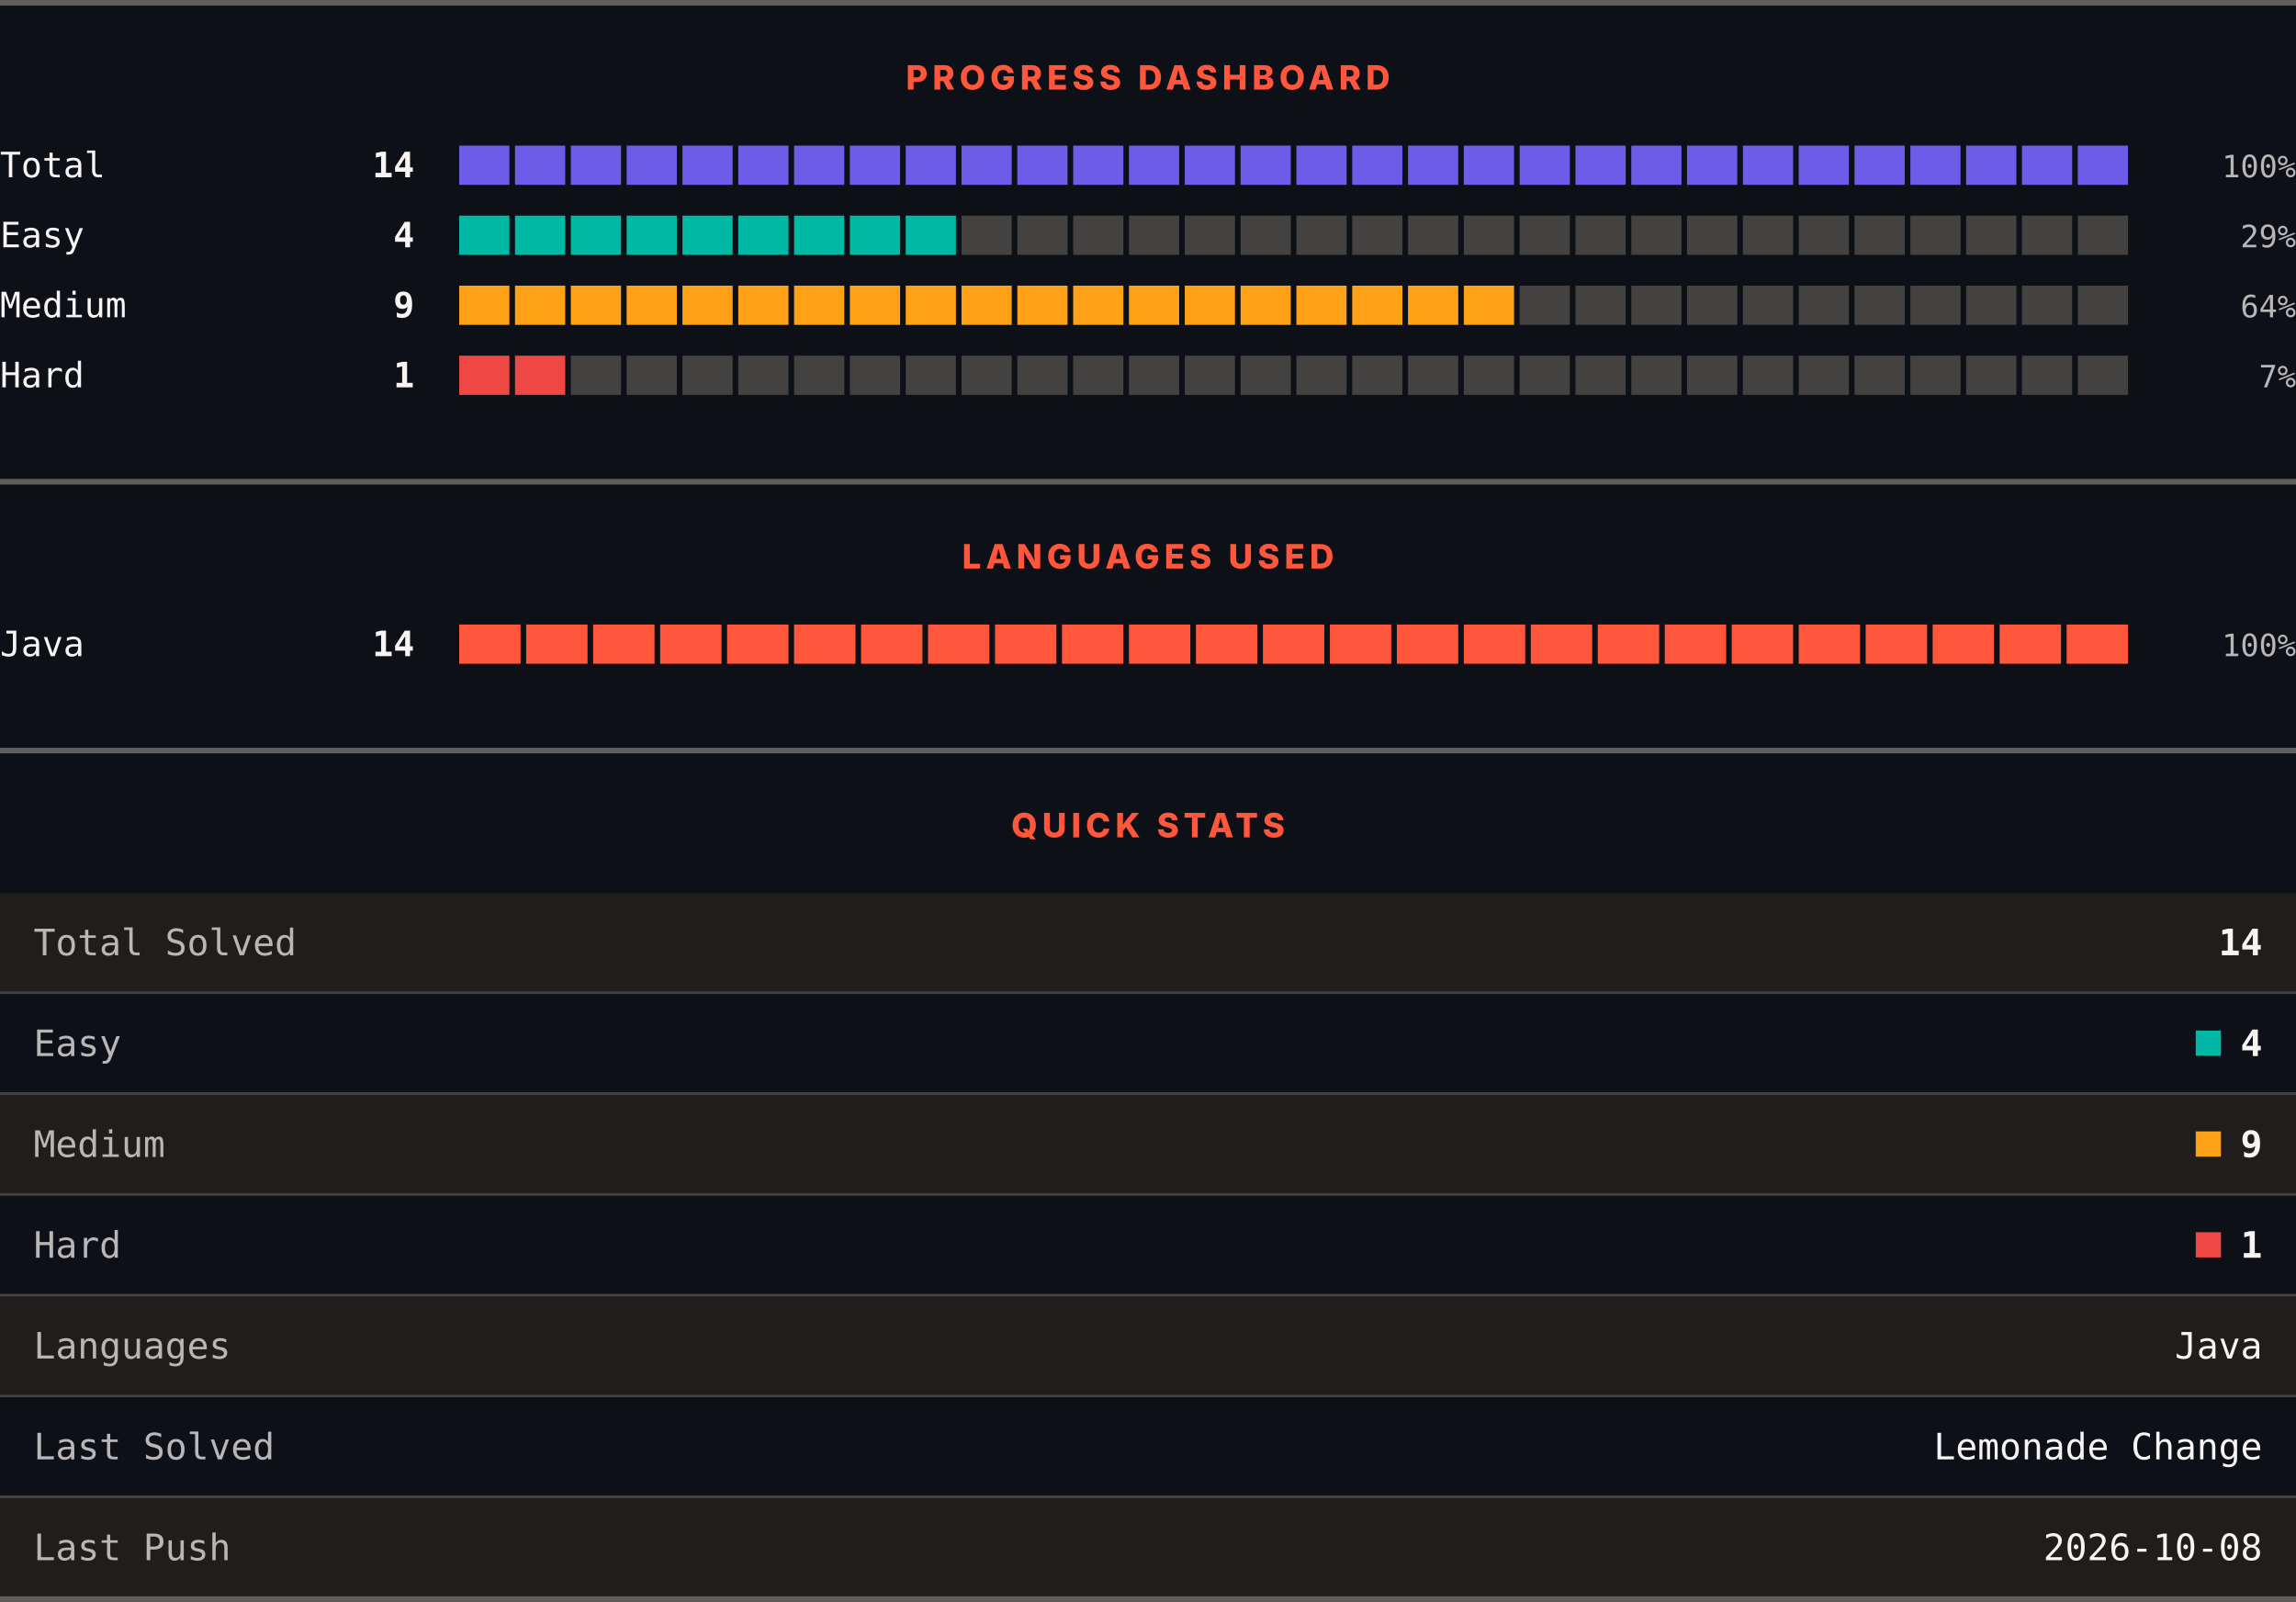
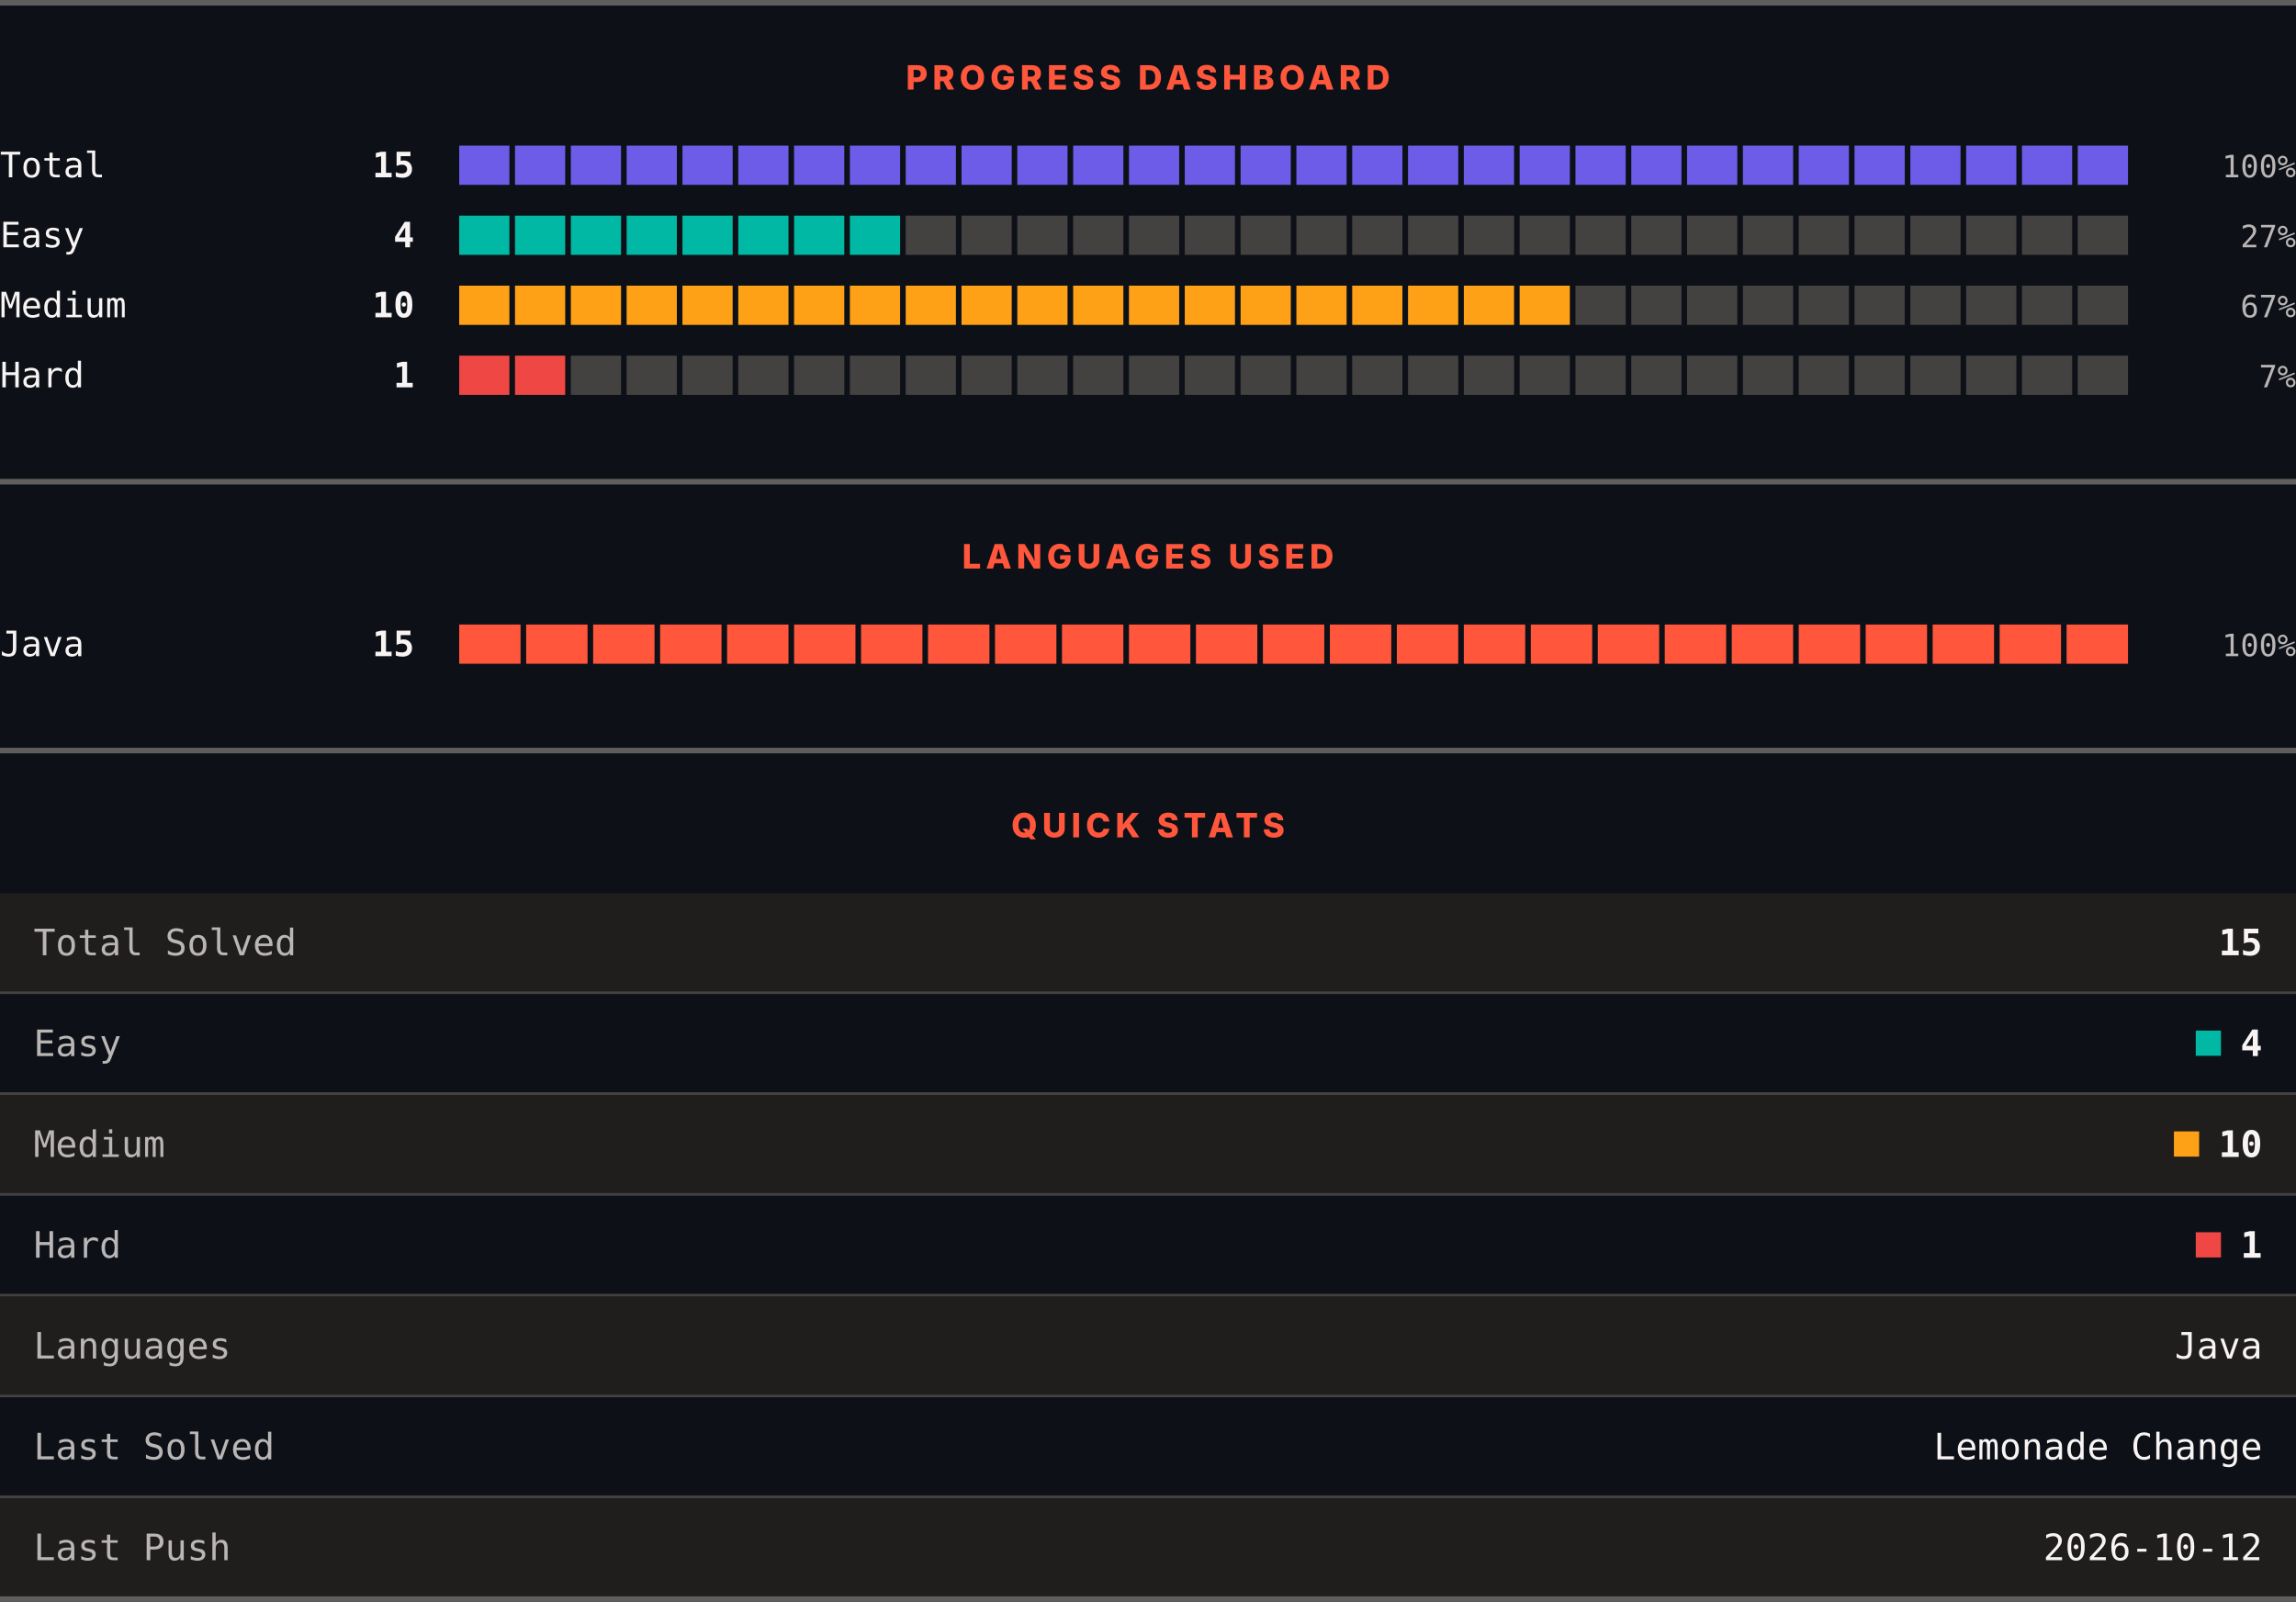
<svg xmlns="http://www.w3.org/2000/svg" width="820" height="572" viewBox="0 0 820 572" role="img" aria-label="LeetCode progress, languages and quick stats">
  <rect width="820" height="572" fill="#0d1117" />
  <rect x="0" y="0" width="820" height="2" fill="#605d5d" />
  <text x="410" y="32" text-anchor="middle" font-family="Archivo, system-ui, -apple-system, Segoe UI, sans-serif" font-size="12" font-weight="800" letter-spacing="1.68" fill="#ff563c">PROGRESS DASHBOARD</text>
  <text x="0" y="63.3" font-family="ui-monospace, SFMono-Regular, Menlo, Consolas, monospace" font-size="12.5" fill="#f8f4f4">Total</text>
-   <text x="148" y="63.3" text-anchor="end" font-family="ui-monospace, SFMono-Regular, Menlo, Consolas, monospace" font-size="12.5" font-weight="700" fill="#f8f4f4">14</text>
+   <text x="148" y="63.3" text-anchor="end" font-family="ui-monospace, SFMono-Regular, Menlo, Consolas, monospace" font-size="12.5" font-weight="700" fill="#f8f4f4">15</text>
  <rect x="164.00" y="52" width="17.93" height="14" fill="#6c5ce7" />
  <rect x="183.93" y="52" width="17.93" height="14" fill="#6c5ce7" />
  <rect x="203.87" y="52" width="17.93" height="14" fill="#6c5ce7" />
  <rect x="223.80" y="52" width="17.93" height="14" fill="#6c5ce7" />
  <rect x="243.73" y="52" width="17.93" height="14" fill="#6c5ce7" />
  <rect x="263.67" y="52" width="17.93" height="14" fill="#6c5ce7" />
  <rect x="283.60" y="52" width="17.93" height="14" fill="#6c5ce7" />
  <rect x="303.53" y="52" width="17.93" height="14" fill="#6c5ce7" />
  <rect x="323.47" y="52" width="17.93" height="14" fill="#6c5ce7" />
  <rect x="343.40" y="52" width="17.93" height="14" fill="#6c5ce7" />
  <rect x="363.33" y="52" width="17.93" height="14" fill="#6c5ce7" />
  <rect x="383.27" y="52" width="17.93" height="14" fill="#6c5ce7" />
  <rect x="403.20" y="52" width="17.93" height="14" fill="#6c5ce7" />
  <rect x="423.13" y="52" width="17.93" height="14" fill="#6c5ce7" />
  <rect x="443.07" y="52" width="17.93" height="14" fill="#6c5ce7" />
  <rect x="463.00" y="52" width="17.93" height="14" fill="#6c5ce7" />
  <rect x="482.93" y="52" width="17.93" height="14" fill="#6c5ce7" />
  <rect x="502.87" y="52" width="17.93" height="14" fill="#6c5ce7" />
  <rect x="522.80" y="52" width="17.93" height="14" fill="#6c5ce7" />
  <rect x="542.73" y="52" width="17.93" height="14" fill="#6c5ce7" />
  <rect x="562.67" y="52" width="17.93" height="14" fill="#6c5ce7" />
  <rect x="582.60" y="52" width="17.93" height="14" fill="#6c5ce7" />
  <rect x="602.53" y="52" width="17.93" height="14" fill="#6c5ce7" />
  <rect x="622.47" y="52" width="17.93" height="14" fill="#6c5ce7" />
  <rect x="642.40" y="52" width="17.93" height="14" fill="#6c5ce7" />
  <rect x="662.33" y="52" width="17.93" height="14" fill="#6c5ce7" />
  <rect x="682.27" y="52" width="17.93" height="14" fill="#6c5ce7" />
  <rect x="702.20" y="52" width="17.93" height="14" fill="#6c5ce7" />
  <rect x="722.13" y="52" width="17.93" height="14" fill="#6c5ce7" />
  <rect x="742.07" y="52" width="17.93" height="14" fill="#6c5ce7" />
  <text x="820" y="63.3" text-anchor="end" font-family="ui-monospace, SFMono-Regular, Menlo, Consolas, monospace" font-size="11" fill="#bab6b6">100%</text>
  <text x="0" y="88.3" font-family="ui-monospace, SFMono-Regular, Menlo, Consolas, monospace" font-size="12.5" fill="#f8f4f4">Easy</text>
  <text x="148" y="88.3" text-anchor="end" font-family="ui-monospace, SFMono-Regular, Menlo, Consolas, monospace" font-size="12.5" font-weight="700" fill="#f8f4f4">4</text>
  <rect x="164.00" y="77" width="17.93" height="14" fill="#00b8a3" />
  <rect x="183.93" y="77" width="17.93" height="14" fill="#00b8a3" />
  <rect x="203.87" y="77" width="17.93" height="14" fill="#00b8a3" />
  <rect x="223.80" y="77" width="17.93" height="14" fill="#00b8a3" />
  <rect x="243.73" y="77" width="17.93" height="14" fill="#00b8a3" />
  <rect x="263.67" y="77" width="17.93" height="14" fill="#00b8a3" />
  <rect x="283.60" y="77" width="17.93" height="14" fill="#00b8a3" />
  <rect x="303.53" y="77" width="17.93" height="14" fill="#00b8a3" />
-   <rect x="323.47" y="77" width="17.93" height="14" fill="#00b8a3" />
+   <rect x="323.47" y="77" width="17.93" height="14" fill="#444141" />
  <rect x="343.40" y="77" width="17.93" height="14" fill="#444141" />
  <rect x="363.33" y="77" width="17.93" height="14" fill="#444141" />
  <rect x="383.27" y="77" width="17.93" height="14" fill="#444141" />
  <rect x="403.20" y="77" width="17.93" height="14" fill="#444141" />
  <rect x="423.13" y="77" width="17.93" height="14" fill="#444141" />
  <rect x="443.07" y="77" width="17.93" height="14" fill="#444141" />
  <rect x="463.00" y="77" width="17.93" height="14" fill="#444141" />
  <rect x="482.93" y="77" width="17.93" height="14" fill="#444141" />
  <rect x="502.87" y="77" width="17.93" height="14" fill="#444141" />
  <rect x="522.80" y="77" width="17.93" height="14" fill="#444141" />
  <rect x="542.73" y="77" width="17.93" height="14" fill="#444141" />
  <rect x="562.67" y="77" width="17.93" height="14" fill="#444141" />
  <rect x="582.60" y="77" width="17.93" height="14" fill="#444141" />
  <rect x="602.53" y="77" width="17.93" height="14" fill="#444141" />
  <rect x="622.47" y="77" width="17.93" height="14" fill="#444141" />
  <rect x="642.40" y="77" width="17.93" height="14" fill="#444141" />
  <rect x="662.33" y="77" width="17.93" height="14" fill="#444141" />
  <rect x="682.27" y="77" width="17.93" height="14" fill="#444141" />
  <rect x="702.20" y="77" width="17.93" height="14" fill="#444141" />
  <rect x="722.13" y="77" width="17.93" height="14" fill="#444141" />
  <rect x="742.07" y="77" width="17.93" height="14" fill="#444141" />
-   <text x="820" y="88.3" text-anchor="end" font-family="ui-monospace, SFMono-Regular, Menlo, Consolas, monospace" font-size="11" fill="#bab6b6">29%</text>
+   <text x="820" y="88.3" text-anchor="end" font-family="ui-monospace, SFMono-Regular, Menlo, Consolas, monospace" font-size="11" fill="#bab6b6">27%</text>
  <text x="0" y="113.3" font-family="ui-monospace, SFMono-Regular, Menlo, Consolas, monospace" font-size="12.5" fill="#f8f4f4">Medium</text>
-   <text x="148" y="113.3" text-anchor="end" font-family="ui-monospace, SFMono-Regular, Menlo, Consolas, monospace" font-size="12.5" font-weight="700" fill="#f8f4f4">9</text>
+   <text x="148" y="113.3" text-anchor="end" font-family="ui-monospace, SFMono-Regular, Menlo, Consolas, monospace" font-size="12.5" font-weight="700" fill="#f8f4f4">10</text>
  <rect x="164.00" y="102" width="17.93" height="14" fill="#ffa116" />
  <rect x="183.93" y="102" width="17.93" height="14" fill="#ffa116" />
  <rect x="203.87" y="102" width="17.93" height="14" fill="#ffa116" />
  <rect x="223.80" y="102" width="17.93" height="14" fill="#ffa116" />
  <rect x="243.73" y="102" width="17.93" height="14" fill="#ffa116" />
  <rect x="263.67" y="102" width="17.93" height="14" fill="#ffa116" />
  <rect x="283.60" y="102" width="17.93" height="14" fill="#ffa116" />
  <rect x="303.53" y="102" width="17.93" height="14" fill="#ffa116" />
  <rect x="323.47" y="102" width="17.93" height="14" fill="#ffa116" />
  <rect x="343.40" y="102" width="17.93" height="14" fill="#ffa116" />
  <rect x="363.33" y="102" width="17.93" height="14" fill="#ffa116" />
  <rect x="383.27" y="102" width="17.93" height="14" fill="#ffa116" />
  <rect x="403.20" y="102" width="17.93" height="14" fill="#ffa116" />
  <rect x="423.13" y="102" width="17.93" height="14" fill="#ffa116" />
  <rect x="443.07" y="102" width="17.93" height="14" fill="#ffa116" />
  <rect x="463.00" y="102" width="17.93" height="14" fill="#ffa116" />
  <rect x="482.93" y="102" width="17.93" height="14" fill="#ffa116" />
  <rect x="502.87" y="102" width="17.93" height="14" fill="#ffa116" />
  <rect x="522.80" y="102" width="17.93" height="14" fill="#ffa116" />
-   <rect x="542.73" y="102" width="17.93" height="14" fill="#444141" />
+   <rect x="542.73" y="102" width="17.93" height="14" fill="#ffa116" />
  <rect x="562.67" y="102" width="17.93" height="14" fill="#444141" />
  <rect x="582.60" y="102" width="17.93" height="14" fill="#444141" />
  <rect x="602.53" y="102" width="17.93" height="14" fill="#444141" />
  <rect x="622.47" y="102" width="17.93" height="14" fill="#444141" />
  <rect x="642.40" y="102" width="17.93" height="14" fill="#444141" />
  <rect x="662.33" y="102" width="17.93" height="14" fill="#444141" />
  <rect x="682.27" y="102" width="17.93" height="14" fill="#444141" />
  <rect x="702.20" y="102" width="17.93" height="14" fill="#444141" />
  <rect x="722.13" y="102" width="17.93" height="14" fill="#444141" />
  <rect x="742.07" y="102" width="17.93" height="14" fill="#444141" />
-   <text x="820" y="113.3" text-anchor="end" font-family="ui-monospace, SFMono-Regular, Menlo, Consolas, monospace" font-size="11" fill="#bab6b6">64%</text>
+   <text x="820" y="113.3" text-anchor="end" font-family="ui-monospace, SFMono-Regular, Menlo, Consolas, monospace" font-size="11" fill="#bab6b6">67%</text>
  <text x="0" y="138.3" font-family="ui-monospace, SFMono-Regular, Menlo, Consolas, monospace" font-size="12.5" fill="#f8f4f4">Hard</text>
  <text x="148" y="138.3" text-anchor="end" font-family="ui-monospace, SFMono-Regular, Menlo, Consolas, monospace" font-size="12.5" font-weight="700" fill="#f8f4f4">1</text>
  <rect x="164.00" y="127" width="17.93" height="14" fill="#ef4743" />
  <rect x="183.93" y="127" width="17.93" height="14" fill="#ef4743" />
  <rect x="203.87" y="127" width="17.93" height="14" fill="#444141" />
  <rect x="223.80" y="127" width="17.93" height="14" fill="#444141" />
  <rect x="243.73" y="127" width="17.93" height="14" fill="#444141" />
  <rect x="263.67" y="127" width="17.93" height="14" fill="#444141" />
  <rect x="283.60" y="127" width="17.93" height="14" fill="#444141" />
  <rect x="303.53" y="127" width="17.93" height="14" fill="#444141" />
  <rect x="323.47" y="127" width="17.93" height="14" fill="#444141" />
  <rect x="343.40" y="127" width="17.93" height="14" fill="#444141" />
  <rect x="363.33" y="127" width="17.93" height="14" fill="#444141" />
  <rect x="383.27" y="127" width="17.93" height="14" fill="#444141" />
  <rect x="403.20" y="127" width="17.93" height="14" fill="#444141" />
  <rect x="423.13" y="127" width="17.93" height="14" fill="#444141" />
  <rect x="443.07" y="127" width="17.93" height="14" fill="#444141" />
  <rect x="463.00" y="127" width="17.93" height="14" fill="#444141" />
  <rect x="482.93" y="127" width="17.93" height="14" fill="#444141" />
  <rect x="502.87" y="127" width="17.93" height="14" fill="#444141" />
  <rect x="522.80" y="127" width="17.93" height="14" fill="#444141" />
  <rect x="542.73" y="127" width="17.93" height="14" fill="#444141" />
  <rect x="562.67" y="127" width="17.93" height="14" fill="#444141" />
  <rect x="582.60" y="127" width="17.93" height="14" fill="#444141" />
  <rect x="602.53" y="127" width="17.93" height="14" fill="#444141" />
  <rect x="622.47" y="127" width="17.93" height="14" fill="#444141" />
  <rect x="642.40" y="127" width="17.93" height="14" fill="#444141" />
  <rect x="662.33" y="127" width="17.93" height="14" fill="#444141" />
  <rect x="682.27" y="127" width="17.93" height="14" fill="#444141" />
  <rect x="702.20" y="127" width="17.93" height="14" fill="#444141" />
  <rect x="722.13" y="127" width="17.93" height="14" fill="#444141" />
  <rect x="742.07" y="127" width="17.93" height="14" fill="#444141" />
  <text x="820" y="138.3" text-anchor="end" font-family="ui-monospace, SFMono-Regular, Menlo, Consolas, monospace" font-size="11" fill="#bab6b6">7%</text>
  <rect x="0" y="171" width="820" height="2" fill="#605d5d" />
  <text x="410" y="203" text-anchor="middle" font-family="Archivo, system-ui, -apple-system, Segoe UI, sans-serif" font-size="12" font-weight="800" letter-spacing="1.68" fill="#ff563c">LANGUAGES USED</text>
  <text x="0" y="234.3" font-family="ui-monospace, SFMono-Regular, Menlo, Consolas, monospace" font-size="12.5" fill="#f8f4f4">Java</text>
-   <text x="148" y="234.3" text-anchor="end" font-family="ui-monospace, SFMono-Regular, Menlo, Consolas, monospace" font-size="12.5" font-weight="700" fill="#f8f4f4">14</text>
+   <text x="148" y="234.3" text-anchor="end" font-family="ui-monospace, SFMono-Regular, Menlo, Consolas, monospace" font-size="12.5" font-weight="700" fill="#f8f4f4">15</text>
  <rect x="164.00" y="223" width="21.92" height="14" fill="#ff563c" />
  <rect x="187.92" y="223" width="21.92" height="14" fill="#ff563c" />
  <rect x="211.84" y="223" width="21.92" height="14" fill="#ff563c" />
  <rect x="235.76" y="223" width="21.92" height="14" fill="#ff563c" />
  <rect x="259.68" y="223" width="21.92" height="14" fill="#ff563c" />
  <rect x="283.60" y="223" width="21.92" height="14" fill="#ff563c" />
  <rect x="307.52" y="223" width="21.92" height="14" fill="#ff563c" />
  <rect x="331.44" y="223" width="21.92" height="14" fill="#ff563c" />
  <rect x="355.36" y="223" width="21.92" height="14" fill="#ff563c" />
  <rect x="379.28" y="223" width="21.92" height="14" fill="#ff563c" />
  <rect x="403.20" y="223" width="21.92" height="14" fill="#ff563c" />
  <rect x="427.12" y="223" width="21.92" height="14" fill="#ff563c" />
  <rect x="451.04" y="223" width="21.92" height="14" fill="#ff563c" />
  <rect x="474.96" y="223" width="21.92" height="14" fill="#ff563c" />
  <rect x="498.88" y="223" width="21.92" height="14" fill="#ff563c" />
  <rect x="522.80" y="223" width="21.92" height="14" fill="#ff563c" />
  <rect x="546.72" y="223" width="21.92" height="14" fill="#ff563c" />
  <rect x="570.64" y="223" width="21.92" height="14" fill="#ff563c" />
  <rect x="594.56" y="223" width="21.92" height="14" fill="#ff563c" />
  <rect x="618.48" y="223" width="21.92" height="14" fill="#ff563c" />
  <rect x="642.40" y="223" width="21.92" height="14" fill="#ff563c" />
  <rect x="666.32" y="223" width="21.92" height="14" fill="#ff563c" />
  <rect x="690.24" y="223" width="21.92" height="14" fill="#ff563c" />
  <rect x="714.16" y="223" width="21.92" height="14" fill="#ff563c" />
  <rect x="738.08" y="223" width="21.92" height="14" fill="#ff563c" />
  <text x="820" y="234.3" text-anchor="end" font-family="ui-monospace, SFMono-Regular, Menlo, Consolas, monospace" font-size="11" fill="#bab6b6">100%</text>
  <rect x="0" y="267" width="820" height="2" fill="#605d5d" />
  <text x="410" y="299" text-anchor="middle" font-family="Archivo, system-ui, -apple-system, Segoe UI, sans-serif" font-size="12" font-weight="800" letter-spacing="1.68" fill="#ff563c">QUICK STATS</text>
  <rect x="0" y="319" width="820" height="35" fill="#201e1d" />
  <text x="12" y="341.1" font-family="ui-monospace, SFMono-Regular, Menlo, Consolas, monospace" font-size="13" fill="#bab6b6">Total Solved</text>
-   <text x="808" y="341.1" text-anchor="end" font-family="ui-monospace, SFMono-Regular, Menlo, Consolas, monospace" font-size="13" font-weight="700" fill="#f8f4f4">14</text>
+   <text x="808" y="341.1" text-anchor="end" font-family="ui-monospace, SFMono-Regular, Menlo, Consolas, monospace" font-size="13" font-weight="700" fill="#f8f4f4">15</text>
  <rect x="0" y="354" width="820" height="1" fill="#444141" />
  <rect x="0" y="355" width="820" height="35" fill="#0d1117" />
  <text x="12" y="377.1" font-family="ui-monospace, SFMono-Regular, Menlo, Consolas, monospace" font-size="13" fill="#bab6b6">Easy</text>
  <rect x="784.2" y="368" width="9" height="9" fill="#00b8a3" />
  <text x="808" y="377.1" text-anchor="end" font-family="ui-monospace, SFMono-Regular, Menlo, Consolas, monospace" font-size="13" font-weight="700" fill="#f8f4f4">4</text>
  <rect x="0" y="390" width="820" height="1" fill="#444141" />
  <rect x="0" y="391" width="820" height="35" fill="#201e1d" />
  <text x="12" y="413.1" font-family="ui-monospace, SFMono-Regular, Menlo, Consolas, monospace" font-size="13" fill="#bab6b6">Medium</text>
-   <rect x="784.2" y="404" width="9" height="9" fill="#ffa116" />
-   <text x="808" y="413.1" text-anchor="end" font-family="ui-monospace, SFMono-Regular, Menlo, Consolas, monospace" font-size="13" font-weight="700" fill="#f8f4f4">9</text>
+   <rect x="776.4" y="404" width="9" height="9" fill="#ffa116" />
+   <text x="808" y="413.1" text-anchor="end" font-family="ui-monospace, SFMono-Regular, Menlo, Consolas, monospace" font-size="13" font-weight="700" fill="#f8f4f4">10</text>
  <rect x="0" y="426" width="820" height="1" fill="#444141" />
  <rect x="0" y="427" width="820" height="35" fill="#0d1117" />
  <text x="12" y="449.1" font-family="ui-monospace, SFMono-Regular, Menlo, Consolas, monospace" font-size="13" fill="#bab6b6">Hard</text>
  <rect x="784.2" y="440" width="9" height="9" fill="#ef4743" />
  <text x="808" y="449.1" text-anchor="end" font-family="ui-monospace, SFMono-Regular, Menlo, Consolas, monospace" font-size="13" font-weight="700" fill="#f8f4f4">1</text>
  <rect x="0" y="462" width="820" height="1" fill="#444141" />
  <rect x="0" y="463" width="820" height="35" fill="#201e1d" />
  <text x="12" y="485.1" font-family="ui-monospace, SFMono-Regular, Menlo, Consolas, monospace" font-size="13" fill="#bab6b6">Languages</text>
  <text x="808" y="485.1" text-anchor="end" font-family="ui-monospace, SFMono-Regular, Menlo, Consolas, monospace" font-size="13" fill="#f8f4f4">Java</text>
  <rect x="0" y="498" width="820" height="1" fill="#444141" />
  <rect x="0" y="499" width="820" height="35" fill="#0d1117" />
  <text x="12" y="521.1" font-family="ui-monospace, SFMono-Regular, Menlo, Consolas, monospace" font-size="13" fill="#bab6b6">Last Solved</text>
  <text x="808" y="521.1" text-anchor="end" font-family="ui-monospace, SFMono-Regular, Menlo, Consolas, monospace" font-size="13" fill="#f8f4f4">Lemonade Change</text>
  <rect x="0" y="534" width="820" height="1" fill="#444141" />
  <rect x="0" y="535" width="820" height="35" fill="#201e1d" />
  <text x="12" y="557.1" font-family="ui-monospace, SFMono-Regular, Menlo, Consolas, monospace" font-size="13" fill="#bab6b6">Last Push</text>
-   <text x="808" y="557.1" text-anchor="end" font-family="ui-monospace, SFMono-Regular, Menlo, Consolas, monospace" font-size="13" fill="#f8f4f4">2026-10-08</text>
+   <text x="808" y="557.1" text-anchor="end" font-family="ui-monospace, SFMono-Regular, Menlo, Consolas, monospace" font-size="13" fill="#f8f4f4">2026-10-12</text>
  <rect x="0" y="570" width="820" height="2" fill="#605d5d" />
</svg>
